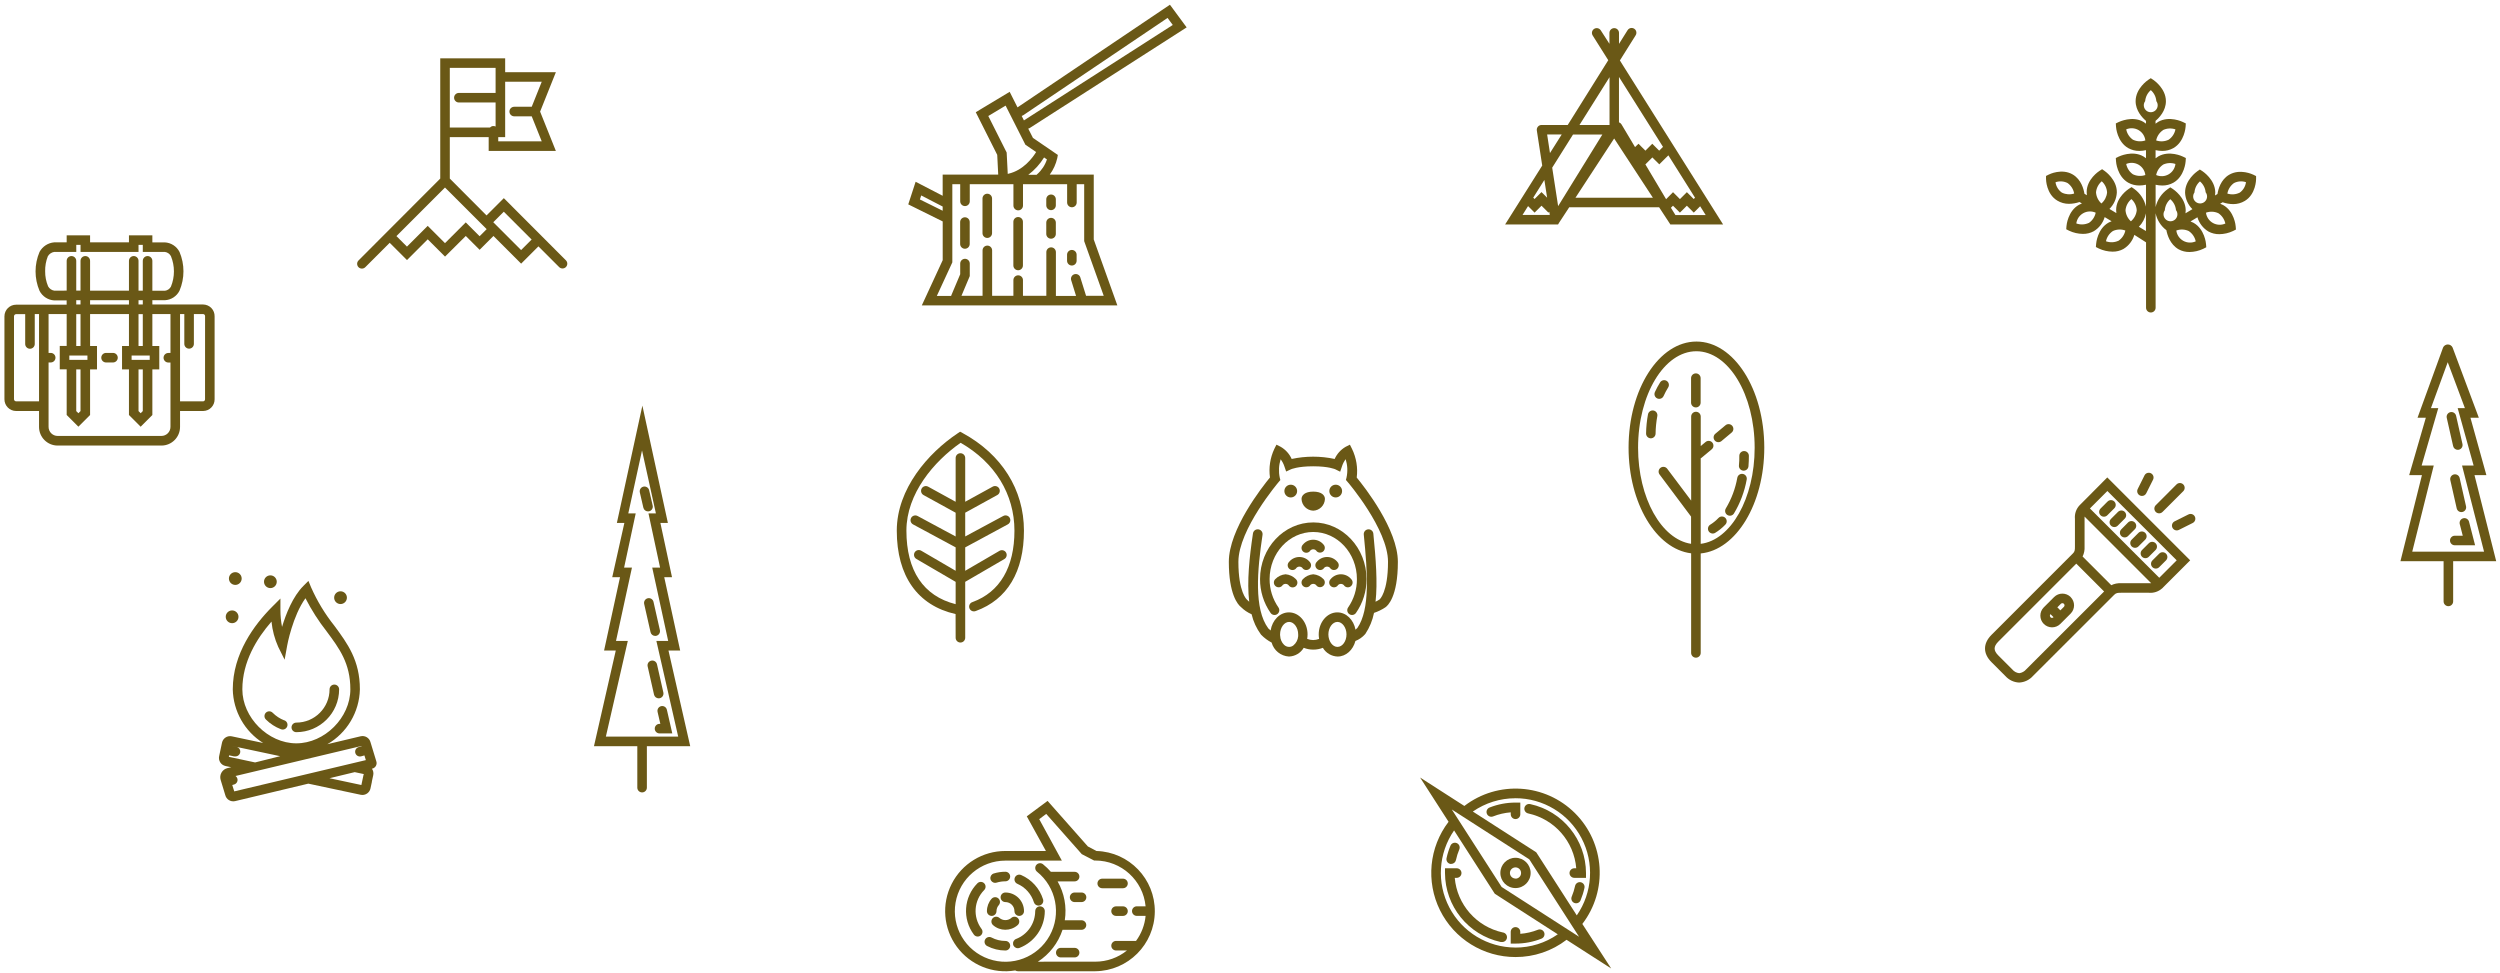
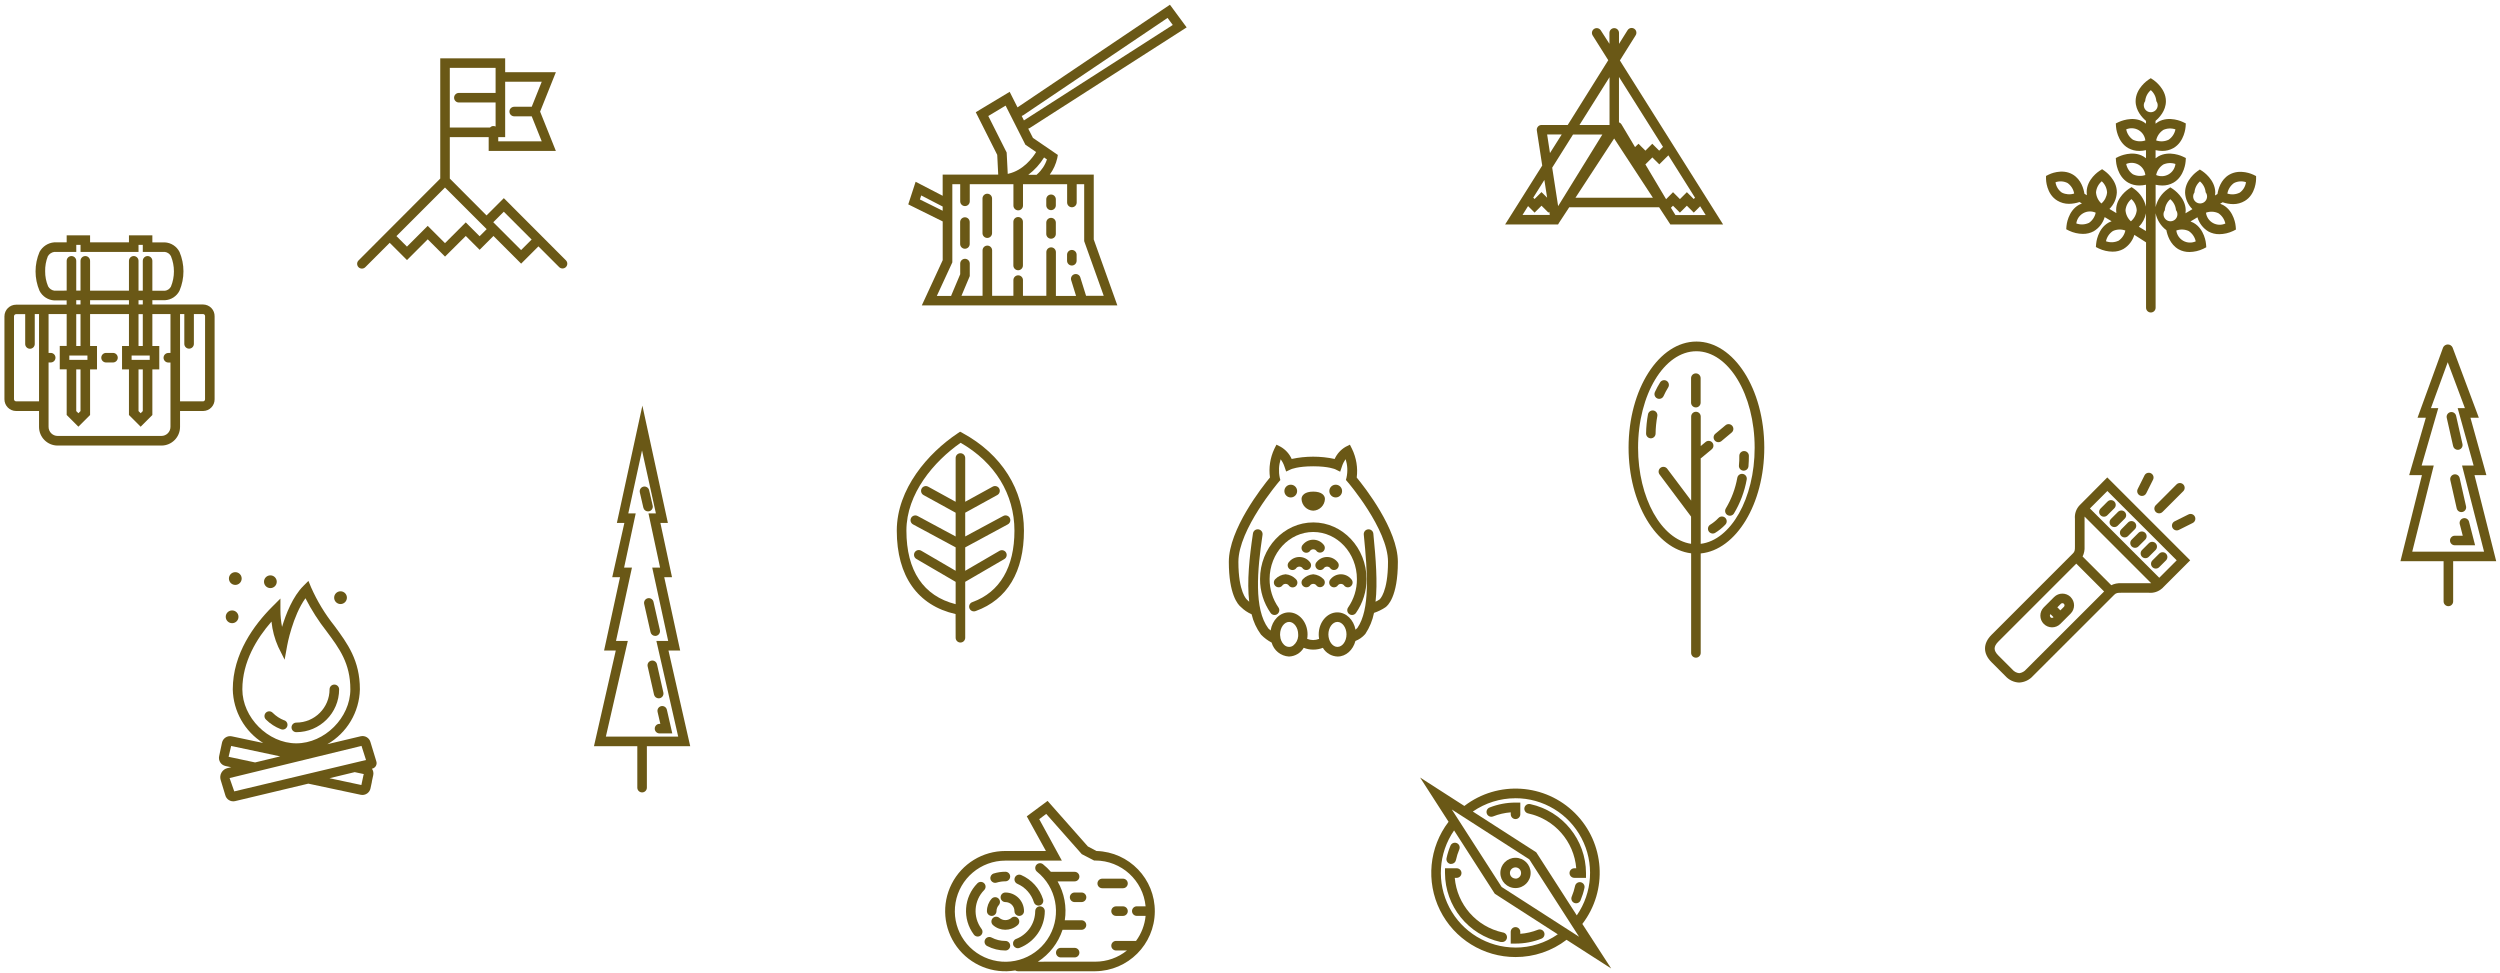
<svg xmlns="http://www.w3.org/2000/svg" id="Layer_1" data-name="Layer 1" viewBox="0 0 784 305">
  <defs>
    <style>.cls-1{fill:#6a5816;}</style>
  </defs>
  <path class="cls-1" d="M699,54.84c-2.59,1.56-3.37,4.51-3.6,6l-.76.46a6.35,6.35,0,0,0,.07-1c-.07-4-3.87-6.5-4-6.6l-.84-.54-.82.57c-.16.11-3.87,2.73-3.81,6.74a7.76,7.76,0,0,0,2.3,5.12l-2.17,1.3a6.35,6.35,0,0,0,.07-1c-.07-4-3.87-6.5-4-6.6l-.84-.54-.82.57A9.47,9.47,0,0,0,676,64.94v-7a9.64,9.64,0,0,0,2.07.24,7,7,0,0,0,3.52-.89c3.49-2,3.82-6.54,3.83-6.73l.06-1-.9-.44c-.17-.09-4.28-2.06-7.76-.06a6.37,6.37,0,0,0-.83.58V47.09a9.64,9.64,0,0,0,2.07.24,7,7,0,0,0,3.52-.89c3.49-2,3.82-6.54,3.83-6.73l.06-1-.9-.44c-.17-.09-4.28-2.06-7.76-.06a6.37,6.37,0,0,0-.83.58v-.89c1.12-.95,3.25-3.14,3.25-6.16,0-4-3.76-6.56-3.92-6.67l-.83-.55-.83.55c-.16.11-3.92,2.66-3.92,6.67,0,3,2.13,5.21,3.25,6.16v.88a6.35,6.35,0,0,0-.82-.57c-3.47-2-7.57,0-7.74.06l-.9.44.06,1c0,.19.34,4.73,3.82,6.73a7,7,0,0,0,3.52.89,9.57,9.57,0,0,0,2.06-.24v2.53a6.35,6.35,0,0,0-.82-.57h0c-3.47-2-7.57,0-7.74.06l-.9.44.06,1c0,.19.34,4.73,3.82,6.73a7,7,0,0,0,3.52.89,9.57,9.57,0,0,0,2.06-.24v6.88a9.51,9.51,0,0,0-3.7-5.57l-.82-.57-.84.54c-.16.1-4,2.6-4,6.62a6.37,6.37,0,0,0,.07,1l-2.17-1.31a7.82,7.82,0,0,0,2.32-5.14c.08-4-3.64-6.64-3.8-6.75l-.82-.57-.84.54c-.16.1-4,2.6-4,6.62h0a6.38,6.38,0,0,0,.07,1l-.77-.46c-.23-1.45-1-4.41-3.6-6-3.46-2.08-7.45-.09-7.62,0l-.83.42v.93c0,.19.07,4.73,3.55,6.81a7,7,0,0,0,3.65,1,10.44,10.44,0,0,0,3.3-.57l.76.46a6.35,6.35,0,0,0-.91.41c-3.51,1.94-3.92,6.47-3.93,6.67l-.08,1,.89.46a10.43,10.43,0,0,0,4.35,1,6.9,6.9,0,0,0,3.38-.83,7.76,7.76,0,0,0,3.44-4.44l2.16,1.3a6.35,6.35,0,0,0-.91.41h0c-3.51,1.94-3.92,6.47-3.93,6.67l-.08,1,.89.46a10.43,10.43,0,0,0,4.35,1,6.91,6.91,0,0,0,3.38-.83,7.77,7.77,0,0,0,3.44-4.44L673,76V96.5a1.5,1.5,0,0,0,3,0V66.88a8.93,8.93,0,0,0,3.38,5.31c.26,1.39,1.12,4.45,3.84,6a6.92,6.92,0,0,0,3.4.84A10.4,10.4,0,0,0,691,78l.89-.46-.08-1c0-.19-.43-4.73-3.94-6.68a6.38,6.38,0,0,0-.93-.41l2.17-1.31a7.81,7.81,0,0,0,3.45,4.46,6.92,6.92,0,0,0,3.4.84,10.4,10.4,0,0,0,4.34-1l.89-.46-.08-1c0-.19-.43-4.73-3.94-6.68a6.38,6.38,0,0,0-.93-.41l.77-.46a10.45,10.45,0,0,0,3.31.58,7,7,0,0,0,3.65-1c3.47-2.08,3.54-6.65,3.54-6.85v-.94l-.84-.42C706.47,54.71,702.48,52.76,699,54.84Zm-20.69-3.2a5.18,5.18,0,0,1,3.91-.22,4.34,4.34,0,0,1-6.05,3.47A5.13,5.13,0,0,1,678.34,51.64Zm0-10.85a5.18,5.18,0,0,1,3.91-.22,5.13,5.13,0,0,1-2.14,3.25,5.18,5.18,0,0,1-3.91.22A5.13,5.13,0,0,1,678.34,40.8Zm-3.83-12.54a5.13,5.13,0,0,1,1.75,3.47,2.18,2.18,0,1,1-3.51,0A5.14,5.14,0,0,1,674.51,28.25Zm-5.57,15.58a5.13,5.13,0,0,1-2.13-3.26,4.32,4.32,0,0,1,6,3.47A5.14,5.14,0,0,1,668.93,43.83Zm0,10.85a5.14,5.14,0,0,1-2.13-3.26,4.32,4.32,0,0,1,6,3.47A5.14,5.14,0,0,1,668.93,54.68Zm-.52,7.74a5.14,5.14,0,0,1,1.69,3.51,5.19,5.19,0,0,1-1.83,3.47,5.13,5.13,0,0,1-1.69-3.51A5.18,5.18,0,0,1,668.42,62.42Zm-9.3-5.59a5.13,5.13,0,0,1,1.69,3.51A5.18,5.18,0,0,1,659,63.81a5.14,5.14,0,0,1-1.69-3.51A5.19,5.19,0,0,1,659.12,56.84Zm-12.48,3.58a4.79,4.79,0,0,1-2-3.26,4.82,4.82,0,0,1,3.78.25,5.13,5.13,0,0,1,2.07,3.29A5.13,5.13,0,0,1,646.64,60.42Zm8.41,9.51a5.13,5.13,0,0,1-3.89.15,4.32,4.32,0,0,1,6.08-3.37A5.14,5.14,0,0,1,655.05,69.93Zm9.3,5.59a5.14,5.14,0,0,1-3.89.15,5.14,5.14,0,0,1,2.19-3.22h0a5.13,5.13,0,0,1,3.89-.15A5.13,5.13,0,0,1,664.35,75.51Zm6.43-4.39a8.22,8.22,0,0,0,2.22-4.2v5.53Zm19.13-14.26a5.13,5.13,0,0,1,1.81,3.44h0a2.18,2.18,0,1,1-3.51.06A5.13,5.13,0,0,1,689.92,56.87Zm-9.3,5.59a5.13,5.13,0,0,1,1.81,3.44,2.18,2.18,0,1,1-3.51.06A5.13,5.13,0,0,1,680.62,62.45Zm8,13.24a4.34,4.34,0,0,1-6.09-3.4,5.13,5.13,0,0,1,3.89.16A5.19,5.19,0,0,1,688.58,75.69Zm9.3-5.59a4.34,4.34,0,0,1-6.09-3.4,5.13,5.13,0,0,1,3.89.16A5.19,5.19,0,0,1,697.87,70.11Zm4.5-9.69a5.14,5.14,0,0,1-3.88.29,5.14,5.14,0,0,1,2.07-3.29,4.88,4.88,0,0,1,3.77-.28A4.81,4.81,0,0,1,702.38,60.42Z" />
  <path class="cls-1" d="M63.72,95.49H47.78V94.15H51.7a5.43,5.43,0,0,0,4.6-3,15.58,15.58,0,0,0,0-12.14,5.5,5.5,0,0,0-4.62-3H47.78V73.79H40.44V76H28.25V73.79H20.91V76H17a5.78,5.78,0,0,0-4.6,3,15.55,15.55,0,0,0,0,12.21,5.56,5.56,0,0,0,4.58,3h3.92v1.34H5.06a3.67,3.67,0,0,0-3.67,3.67v26a3.67,3.67,0,0,0,3.67,3.67h7.18v5a5.85,5.85,0,0,0,5.84,5.84H50.62a5.85,5.85,0,0,0,5.84-5.84v-5h7.26a3.63,3.63,0,0,0,3.58-3.67v-26A3.63,3.63,0,0,0,63.72,95.49Zm-18.94,0H43.44V94.15h1.34Zm-1.34,20.36h1.34v13.07l-.67.67-.67-.67Zm3.51-3H41.27V111.5h5.68Zm-3.51-4.34v-10h1.34v10Zm-3-13H28.25V94.14H40.44ZM18.07,91.15H17a2.68,2.68,0,0,1-1.91-1.34,11.88,11.88,0,0,1-.93-4.75A12.11,12.11,0,0,1,15,80.37h0A2.82,2.82,0,0,1,17,79h6.92V76.79h1.34V79H43.44V76.79h1.34V79H51.7a2.52,2.52,0,0,1,1.91,1.34,12.64,12.64,0,0,1,0,9.54,2.49,2.49,0,0,1-1.89,1.3H47.78V81.8a1.5,1.5,0,0,0-3,0v9.35H43.44V81.8a1.5,1.5,0,0,0-3,0v9.35H28.25V81.8a1.5,1.5,0,0,0-3,0v9.34H23.91V81.8a1.5,1.5,0,0,0-3,0v9.34Zm5.84,3h1.34v1.34H23.91Zm0,21.7h1.34v13.07l-.67.67-.67-.67Zm3.51-3H21.74V111.5h5.68Zm-3.51-4.34v-10h1.34v10ZM5.06,125.86a.67.67,0,0,1-.67-.67v-26a.67.67,0,0,1,.67-.67H7.9v9.35a1.5,1.5,0,0,0,3,0V98.49h1.34v27.37Zm45.56,10.85H18.07a2.84,2.84,0,0,1-2.84-2.84V113.67h.67a1.5,1.5,0,0,0,0-3h-.67V98.49h5.68v10H18.74v7.34h2.17v14.31l3.67,3.67,3.67-3.67V115.84h2.17V108.5H28.25v-10H40.44v10H38.27v7.34h2.17v14.31l3.67,3.67,3.67-3.67V115.84h2.17V108.5H47.78v-10h5.68v12.19h-.67a1.5,1.5,0,0,0,0,3h.67v20.19A2.84,2.84,0,0,1,50.62,136.71ZM64.3,125.19a.63.63,0,0,1-.58.67H56.46V98.49h1.34v9.35a1.5,1.5,0,0,0,3,0V98.49h2.93a.63.63,0,0,1,.58.67Z" />
  <path class="cls-1" d="M35.43,110.67H33.26a1.5,1.5,0,0,0,0,3h2.17a1.5,1.5,0,1,0,0-3Z" />
  <path class="cls-1" d="M209.63,204h3.67l-5-23h2.44l-3.64-17h2.35l-8-36.8-8,36.8h2.35L192,181h2.44l-5,23h3.67l-6.84,30h13.59v13a1.5,1.5,0,0,0,3,0V234h13.59Zm-12.75-3h-3.7l5-23h-2.46l3.64-17h-2.33l4.31-19.74L205.69,161h-2.33L207,178h-2.46l5,23h-3.7l6.84,30H190Z" />
  <path class="cls-1" d="M206.56,219a1.5,1.5,0,0,0,1.47-1.83l-2-8.85a1.5,1.5,0,0,0-2.93.65l2,8.85A1.5,1.5,0,0,0,206.56,219Z" />
  <path class="cls-1" d="M205.47,199.43a1.5,1.5,0,0,0,1.47-1.83l-2-8.85a1.5,1.5,0,0,0-2.93.65l2,8.85A1.5,1.5,0,0,0,205.47,199.43Z" />
  <path class="cls-1" d="M203.22,160.38a1.5,1.5,0,0,0,1.46-1.84l-1.1-4.76a1.5,1.5,0,1,0-2.92.68l1.1,4.76A1.5,1.5,0,0,0,203.22,160.38Z" />
  <path class="cls-1" d="M209.15,222.65a1.5,1.5,0,1,0-2.92.67l.85,3.68h-.25a1.5,1.5,0,0,0,0,3h4Z" />
  <path class="cls-1" d="M343,54.76h-13.8a13.87,13.87,0,0,0,2.36-5.17l.18-1-7.81-5.34-1.48-2.92a1.48,1.48,0,0,0,.48-.19l49.2-31.55-5.24-7.11-47.8,32.19-2.46-4.88L306,35.19l6.73,13.37.31,6.2H295.62V61.4L287.14,57l-2.31,7.09,10.8,5.35V81.59l-6.55,14.18h61.32L343,75.1ZM328.32,50a10.57,10.57,0,0,1-3.1,4.67l-.13.14h-2.61a19.78,19.78,0,0,0,4.94-5.43Zm-7.6-13.75L366.15,5.62l1.63,2.21L321.27,37.65l-.16.13-.71-1.42A1.48,1.48,0,0,0,320.72,36.21Zm-10.79.13,5.43-3.26,6.2,12.26,3.37,2.3c-1.07,1.75-4,5.74-8.7,6.8l-.2.07-.34-6.72ZM288.48,62.55l.41-1.26,6.73,3.48v1.32Zm57.65,30.22h-5.56s0,0,0-.07l-1.81-5.79a1.5,1.5,0,0,0-2.86.89l1.55,5h-6.32V79.07a1.5,1.5,0,0,0-3,0v13.7h-7.33V87.84a1.5,1.5,0,0,0-3,0v4.93h-6.67V78.52a1.5,1.5,0,0,0-3,0V92.77h-6.62l2.61-6.19V82.66a1.5,1.5,0,0,0-3,0V86l-2.78,6.59a1.49,1.49,0,0,0-.06.21h-4.49l4.86-10.52V57.76h2.47v5.37a1.5,1.5,0,1,0,3,0V57.76h13.69v6.71a1.5,1.5,0,0,0,3,0V57.76h13.84v5.74a1.5,1.5,0,1,0,3,0V57.76H340V75.62Z" />
  <path class="cls-1" d="M319.29,68.06a1.5,1.5,0,0,0-1.5,1.5V83.25a1.5,1.5,0,0,0,3,0V69.56A1.5,1.5,0,0,0,319.29,68.06Z" />
  <path class="cls-1" d="M309.61,60.75a1.5,1.5,0,0,0-1.5,1.5V73.12a1.5,1.5,0,1,0,3,0V62.25A1.5,1.5,0,0,0,309.61,60.75Z" />
  <path class="cls-1" d="M329.61,68.32a1.5,1.5,0,0,0-1.5,1.5v3.54a1.5,1.5,0,0,0,3,0V69.82A1.5,1.5,0,0,0,329.61,68.32Z" />
  <path class="cls-1" d="M329.61,61a1.5,1.5,0,0,0-1.5,1.5V64.4a1.5,1.5,0,1,0,3,0V62.51A1.5,1.5,0,0,0,329.61,61Z" />
  <path class="cls-1" d="M336.13,78.38a1.5,1.5,0,0,0-1.5,1.5v1.89a1.5,1.5,0,1,0,3,0V79.88A1.5,1.5,0,0,0,336.13,78.38Z" />
  <path class="cls-1" d="M302.6,68.14a1.5,1.5,0,0,0-1.5,1.5v6.87a1.5,1.5,0,1,0,3,0V69.64A1.5,1.5,0,0,0,302.6,68.14Z" />
  <path class="cls-1" d="M395.15,181.59a18.38,18.38,0,0,0,3.31,10.63,1.5,1.5,0,1,0,2.46-1.72,15.41,15.41,0,0,1-2.77-8.9c0-8.15,6.14-14.77,13.69-14.77s13.69,6.63,13.69,14.77a15.41,15.41,0,0,1-2.76,8.9,1.5,1.5,0,1,0,2.46,1.72,18.39,18.39,0,0,0,3.31-10.62c0-9.8-7.49-17.77-16.69-17.77S395.15,171.8,395.15,181.59Z" />
  <path class="cls-1" d="M418.88,156a2,2,0,1,0-2-2A2,2,0,0,0,418.88,156Z" />
  <path class="cls-1" d="M404.78,156a2,2,0,1,0-2-2A2,2,0,0,0,404.78,156Z" />
  <path class="cls-1" d="M410.72,172.9a1.28,1.28,0,0,1,2.22,0,1.5,1.5,0,0,0,2.12-2.12,4.18,4.18,0,0,0-6.46,0,1.5,1.5,0,0,0,2.12,2.13Z" />
  <path class="cls-1" d="M418.34,178.76a1.5,1.5,0,0,0,1.06-2.56,4.18,4.18,0,0,0-6.46,0,1.5,1.5,0,0,0,2.12,2.13,1.28,1.28,0,0,1,2.22,0A1.5,1.5,0,0,0,418.34,178.76Z" />
  <path class="cls-1" d="M409.66,178.76a1.5,1.5,0,0,0,1.06-2.56,4.18,4.18,0,0,0-6.46,0,1.5,1.5,0,0,0,2.12,2.13,1.28,1.28,0,0,1,2.22,0A1.5,1.5,0,0,0,409.66,178.76Z" />
  <path class="cls-1" d="M411.83,180.09a5.1,5.1,0,0,0-3.23,1.52,1.5,1.5,0,0,0,2.12,2.13,1.28,1.28,0,0,1,2.22,0,1.5,1.5,0,0,0,2.12-2.12A5.1,5.1,0,0,0,411.83,180.09Z" />
  <path class="cls-1" d="M423.74,183.74a1.5,1.5,0,0,0,0-2.12,4.18,4.18,0,0,0-6.46,0,1.5,1.5,0,0,0,2.12,2.13,1.28,1.28,0,0,1,2.22,0,1.5,1.5,0,0,0,2.12,0Z" />
  <path class="cls-1" d="M403.16,180.09a5.1,5.1,0,0,0-3.23,1.52,1.5,1.5,0,0,0,2.12,2.13,1.28,1.28,0,0,1,2.22,0,1.5,1.5,0,1,0,2.12-2.12A5.1,5.1,0,0,0,403.16,180.09Z" />
  <path class="cls-1" d="M532,107.11c-11.73,0-21.28,14.92-21.28,33.26,0,17.47,8.66,31.82,19.62,33.15v31.23a1.5,1.5,0,0,0,3,0V173.56c11.11-1.08,19.94-15.55,19.94-33.19C553.26,122,543.72,107.11,532,107.11Zm1.34,63.43V143.72a1.43,1.43,0,0,0,.2-.11l3.2-2.66a1.5,1.5,0,1,0-1.92-2.3l-1.47,1.23v-9.25a1.5,1.5,0,0,0-3,0V157l-7.51-10a1.5,1.5,0,1,0-2.4,1.8L530.32,162v8.54c-9.3-1.4-16.62-14.37-16.62-30.13,0-16.69,8.2-30.26,18.28-30.26s18.28,13.58,18.28,30.26C550.26,156.32,542.78,169.41,533.32,170.55Z" />
  <path class="cls-1" d="M531.82,117.09a1.5,1.5,0,0,0-1.5,1.5v7.68a1.5,1.5,0,0,0,3,0v-7.68A1.5,1.5,0,0,0,531.82,117.09Z" />
  <path class="cls-1" d="M537.87,136.07a1.5,1.5,0,0,0,1.92,2.3l3.2-2.67a1.5,1.5,0,1,0-1.92-2.3Z" />
  <path class="cls-1" d="M538.89,162.46a12.77,12.77,0,0,1-2.61,2.11,1.5,1.5,0,0,0,1.54,2.57,15.79,15.79,0,0,0,3.23-2.6,1.5,1.5,0,1,0-2.16-2.08Z" />
  <path class="cls-1" d="M541.7,161.5a1.5,1.5,0,0,0,2.07-.48,31.41,31.41,0,0,0,4-10.64,1.5,1.5,0,0,0-2.95-.56,28.39,28.39,0,0,1-3.6,9.62A1.5,1.5,0,0,0,541.7,161.5Z" />
  <path class="cls-1" d="M546.71,147.6h.12a1.5,1.5,0,0,0,1.49-1.38c.09-1.08.13-2.18.13-3.27a1.5,1.5,0,0,0-3,0c0,1,0,2-.12,3A1.5,1.5,0,0,0,546.71,147.6Z" />
  <path class="cls-1" d="M522.68,119.45a1.5,1.5,0,0,0-2.07.47,25.18,25.18,0,0,0-1.62,3,1.5,1.5,0,1,0,2.73,1.24,22.15,22.15,0,0,1,1.42-2.66A1.5,1.5,0,0,0,522.68,119.45Z" />
  <path class="cls-1" d="M518.56,128.74a1.5,1.5,0,0,0-1.75,1.2,35.66,35.66,0,0,0-.6,6,1.5,1.5,0,0,0,1.48,1.52h0a1.5,1.5,0,0,0,1.5-1.48,32.58,32.58,0,0,1,.55-5.52A1.5,1.5,0,0,0,518.56,128.74Z" />
  <path class="cls-1" d="M488.6,70.4l.42-.69L492.11,65H520.3l3.53,5.4h16.54l-1.45-2.3h0L521.12,39.82,508.88,20.37h0L508,18.95l4.91-7.83a1.5,1.5,0,1,0-2.54-1.59l-2.65,4.23V10.32a1.5,1.5,0,0,0-3,0v3.42L502,9.52a1.5,1.5,0,0,0-2.54,1.6l4.89,7.76L491.64,39.19h-8.21a1.5,1.5,0,0,0-1.48,1.73l1.69,11L472,70.4Zm-9.4-5.77,2.05,2.05,2.17-2.17,2.17,2.17.27-.27.15,1h-8.55Zm33.55-18.5L508.5,39a1.48,1.48,0,0,0-.79-.64V24.13l13.81,21.93-1.2,1.19-2.17-2.17L516,47.25l-2.17-2.17Zm-8-6.93h-9.43l9.43-15Zm17.74,23.27-6.55-11,.07.07,2.17-2.17,2.17,2.17,2.85-2.83L531.56,62l-.41.41L529,60.27l-2.17,2.17-2.17-2.17Zm-20-20.27L488.63,64.64l-1.86-12.06,6.52-10.38ZM494.07,62,506.2,43.43,518.34,62ZM524,65.16l.65-.65,2.17,2.17L529,64.51l2.17,2.17,2-2,1.74,2.77h-9.49Zm-38.82-23h4.58L486.07,48Zm0,19.84-1.77-1.76-2.17,2.17-.42-.42,3.49-5.56Z" />
  <path class="cls-1" d="M653.28,157.33h0l-1.06,1.06a5.44,5.44,0,0,0-1.52,4.31v8.68c0,1,0,1.58-.65,2.19l-25.49,25.49c-2.74,2.74-2.75,5.88,0,8.62l4.37,4.37a6.09,6.09,0,0,0,4.28,2,6.2,6.2,0,0,0,4.34-2.08L663,186.54c.62-.62,1.12-.65,2.19-.65h8.68a5.49,5.49,0,0,0,4.14-1.35l.19-.16.14-.16,8.5-8.5-26-26Zm-17.86,52.57a3.4,3.4,0,0,1-2.2,1.21h0a3.26,3.26,0,0,1-2.16-1.17l-4.37-4.37c-1.57-1.57-1.57-2.8,0-4.38l24.43-24.43,8.73,8.73Zm38.47-27h-8.68a6.15,6.15,0,0,0-3.11.62l-9-9a6.15,6.15,0,0,0,.62-3.11V162.7c0-.27,0-.5,0-.7l20.88,20.88Zm3.25-1.71L655.4,159.45l5.47-5.47,21.74,21.74Z" />
  <path class="cls-1" d="M782.81,176,776,149h3.73l-5-18h2.63l-8.22-22a1.64,1.64,0,0,0-3,0l-8,22h2.6l-5.22,18h4l-6.74,27h13.53v12.6a1.5,1.5,0,0,0,3,0V176Zm-19.59-30h-3.8l5.22-18h-2.3l5.27-14.41L773,128h-2.27l5,18h-3.63L779,173H756.48Z" />
  <path class="cls-1" d="M769.56,148.78a1.5,1.5,0,0,0-1.14,1.79l2,8.85a1.5,1.5,0,0,0,2.93-.65l-2-8.85A1.5,1.5,0,0,0,769.56,148.78Z" />
  <path class="cls-1" d="M770.77,141.07a1.5,1.5,0,0,0,1.46-1.83l-2-8.85a1.5,1.5,0,1,0-2.93.65l2,8.85A1.5,1.5,0,0,0,770.77,141.07Z" />
  <path class="cls-1" d="M774.29,163.61a1.5,1.5,0,1,0-2.91.75l.94,3.64h-2.5a1.5,1.5,0,0,0,0,3h6.37Z" />
  <path class="cls-1" d="M658.73,161.6a1.5,1.5,0,0,0,2.12,0l2.17-2.17a1.5,1.5,0,1,0-2.12-2.12l-2.17,2.17A1.5,1.5,0,0,0,658.73,161.6Z" />
  <path class="cls-1" d="M662,164.85a1.5,1.5,0,0,0,2.12,0l2.17-2.17a1.5,1.5,0,1,0-2.12-2.12L662,162.73A1.5,1.5,0,0,0,662,164.85Z" />
  <path class="cls-1" d="M665.23,168.1a1.5,1.5,0,0,0,2.12,0l2.17-2.17a1.5,1.5,0,0,0-2.12-2.12L665.23,166A1.5,1.5,0,0,0,665.23,168.1Z" />
  <path class="cls-1" d="M668.49,171.36a1.5,1.5,0,0,0,2.12,0l2.17-2.17a1.5,1.5,0,0,0-2.12-2.12l-2.17,2.17A1.5,1.5,0,0,0,668.49,171.36Z" />
  <path class="cls-1" d="M671.74,174.61a1.5,1.5,0,0,0,2.12,0l2.17-2.17a1.5,1.5,0,0,0-2.12-2.12l-2.17,2.17A1.5,1.5,0,0,0,671.74,174.61Z" />
  <path class="cls-1" d="M675,177.87a1.5,1.5,0,0,0,2.12,0l2.17-2.17a1.5,1.5,0,0,0-2.12-2.12L675,175.75A1.5,1.5,0,0,0,675,177.87Z" />
  <path class="cls-1" d="M649.36,187.23a3.68,3.68,0,0,0-5.19,0l-3.26,3.26a3.67,3.67,0,0,0,5.19,5.19l3.25-3.25a3.67,3.67,0,0,0,0-5.19Zm-2.12,2.12a.67.67,0,0,1,0,.95l-1.11,1.11-.95-.95,1.11-1.11A.67.67,0,0,1,647.24,189.35Zm-4.2,4.2a.67.67,0,0,1,0-.95l0,0,.95.95,0,0A.67.67,0,0,1,643,193.55Z" />
  <path class="cls-1" d="M678.2,160.51l6.51-6.51a1.5,1.5,0,0,0-2.12-2.12l-6.51,6.51a1.5,1.5,0,1,0,2.12,2.12Z" />
  <path class="cls-1" d="M686.23,161.36l-4.34,2.17a1.5,1.5,0,0,0,1.34,2.68l4.34-2.17a1.5,1.5,0,1,0-1.34-2.68Z" />
  <path class="cls-1" d="M671.72,155.53a1.5,1.5,0,0,0,1.34-.83l2.17-4.34a1.5,1.5,0,0,0-2.68-1.34l-2.17,4.34a1.5,1.5,0,0,0,1.34,2.17Z" />
  <path class="cls-1" d="M343.87,266.88l-2.72-1.44-12.63-14.28L322,256,328,266.87H315.29a18.86,18.86,0,1,0,3.09,37.46,1.5,1.5,0,0,0,.83.25h24.28a18.86,18.86,0,0,0,.38-37.71Zm-18.39,34.71a18.94,18.94,0,0,0,7.73-10h5.94a1.5,1.5,0,0,0,0-3h-5.23a18.74,18.74,0,0,0-2.26-12.19H337a1.5,1.5,0,0,0,0-3h-7.45a19.07,19.07,0,0,0-2.46-2.37,1.5,1.5,0,0,0-1.88,2.34,15.86,15.86,0,1,1-9.91-3.48H333l-7.1-13,2.19-1.65,11.16,12.62,3.86,2h.37a15.87,15.87,0,0,1,15.78,14.36h-2.76a1.5,1.5,0,0,0,0,3h2.76a15.75,15.75,0,0,1-3,7.85H350a1.5,1.5,0,0,0,0,3h3.42a15.77,15.77,0,0,1-9.92,3.51Z" />
  <path class="cls-1" d="M320.24,274.41a1.5,1.5,0,1,0-1.2,2.75,9.36,9.36,0,0,1,5.19,5.79,1.5,1.5,0,0,0,1.43,1.05,1.48,1.48,0,0,0,.45-.07,1.5,1.5,0,0,0,1-1.88A12.35,12.35,0,0,0,320.24,274.41Z" />
  <path class="cls-1" d="M324.64,285.73a9.41,9.41,0,0,1-6,8.73,1.5,1.5,0,0,0,.54,2.9,1.48,1.48,0,0,0,.54-.1,12.42,12.42,0,0,0,7.93-11.53,1.5,1.5,0,0,0-3,0Z" />
  <path class="cls-1" d="M315.29,295.08a9.25,9.25,0,0,1-4.34-1.07,1.5,1.5,0,1,0-1.39,2.66,12.39,12.39,0,0,0,5.74,1.41,1.5,1.5,0,0,0,0-3Z" />
  <path class="cls-1" d="M308.64,277a1.5,1.5,0,0,0-2.12,0,12.35,12.35,0,0,0-1.11,16.1,1.5,1.5,0,1,0,2.4-1.8,9.35,9.35,0,0,1,.84-12.19A1.5,1.5,0,0,0,308.64,277Z" />
  <path class="cls-1" d="M312.06,276.87a1.51,1.51,0,0,0,.45-.07,9.34,9.34,0,0,1,2.78-.42,1.5,1.5,0,0,0,0-3,12.34,12.34,0,0,0-3.67.55,1.5,1.5,0,0,0,.45,2.93Z" />
  <path class="cls-1" d="M317.17,287.86a2.91,2.91,0,0,1-3.76,0,1.5,1.5,0,0,0-2,2.25,5.84,5.84,0,0,0,7.73,0,1.5,1.5,0,1,0-2-2.25Z" />
  <path class="cls-1" d="M311,287.23a1.5,1.5,0,0,0,1.5-1.5,2.83,2.83,0,0,1,.71-1.87,1.5,1.5,0,0,0-2.25-2,5.83,5.83,0,0,0-1.46,3.86A1.5,1.5,0,0,0,311,287.23Z" />
  <path class="cls-1" d="M321.13,285.73a5.85,5.85,0,0,0-5.84-5.84,1.5,1.5,0,0,0,0,3,2.84,2.84,0,0,1,2.84,2.84,1.5,1.5,0,1,0,3,0Z" />
  <path class="cls-1" d="M352.17,284.23H350a1.5,1.5,0,0,0,0,3h2.17a1.5,1.5,0,0,0,0-3Z" />
  <path class="cls-1" d="M339.15,279.89H337a1.5,1.5,0,0,0,0,3h2.17a1.5,1.5,0,0,0,0-3Z" />
  <path class="cls-1" d="M353.67,277.05a1.5,1.5,0,0,0-1.5-1.5h-6.51a1.5,1.5,0,0,0,0,3h6.51A1.5,1.5,0,0,0,353.67,277.05Z" />
  <path class="cls-1" d="M337,297.25h-4.34a1.5,1.5,0,0,0,0,3H337a1.5,1.5,0,0,0,0-3Z" />
  <path class="cls-1" d="M299.69,200a1.5,1.5,0,1,0,3,0V182.46L315,175.3a1.5,1.5,0,0,0-1.51-2.59L302.69,179v-7.34L316,164.47a1.5,1.5,0,1,0-1.42-2.64l-11.89,6.4v-7.45l10.07-5.54a1.5,1.5,0,0,0-1.45-2.63l-8.62,4.74V143.63a1.5,1.5,0,0,0-3,0v13.73l-8.62-4.74a1.5,1.5,0,0,0-1.45,2.63l10.07,5.54v7.45l-11.89-6.4a1.5,1.5,0,1,0-1.42,2.64l13.31,7.17V179l-10.76-6.28a1.5,1.5,0,1,0-1.51,2.59l12.27,7.16v7c-10.11-2.55-15.44-10.49-15.44-23.08,0-11.59,8.65-21.7,17-27.53C312,145,318.13,155,318.13,166.41s-4.53,19.26-13.11,22.38a1.5,1.5,0,1,0,1,2.82c9.87-3.59,15.09-12.31,15.09-25.2s-7-23.94-19.22-30.6l-.8-.43-.75.5c-9.24,6.16-19.11,17.41-19.11,30.54,0,14.24,6.55,23.47,18.44,26.15Z" />
  <path class="cls-1" d="M158,62.14l-5.42,5.42,0,0L141.06,56V43h12.19v4.34h21.07L169.38,35l4.94-12.35h-15.9V18.29H138.06V56L112.47,81.64a1.5,1.5,0,1,0,2.12,2.12l7.62-7.62,5.42,5.42,6.51-6.51,5.42,5.42L146.07,74l4.34,4.34L154.75,74l8.68,8.68,5.42-5.42,6.53,6.53a1.5,1.5,0,0,0,2.12-2.12Zm11.89-36.51-3.14,7.85h-5.49a1.5,1.5,0,0,0,0,3h5.49l3.14,7.85H156.25V43h2.17V25.63Zm-28.83-4.34h14.36v7.85H143.9a1.5,1.5,0,0,0,0,3h11.52v7.54a1.47,1.47,0,0,0-1.76.31h-12.6Zm11.56,50.57-2.22,2.22-4.34-4.34-6.51,6.51-5.42-5.42-6.51,6.51-3.3-3.3,15.23-15.23Zm10.8,6.56-8.73-8.73,3.3-3.3,8.73,8.73Z" />
  <path class="cls-1" d="M496.22,289.75a26.39,26.39,0,0,0-37-37l-13.88-8.92,8.93,13.88a26.39,26.39,0,0,0,21,42.42,26.12,26.12,0,0,0,16-5.41l14,9Zm-21-39.43a23.41,23.41,0,0,1,19.26,36.74l-12.54-19.51-.18-.27-19.88-12.78A23.48,23.48,0,0,1,475.23,250.33Zm0,46.83A23.42,23.42,0,0,1,456,260.42l12.6,19.6.18.27L488.52,293A23.13,23.13,0,0,1,475.23,297.16Zm-4.31-19-15.62-24.29,24.29,15.62,15.62,24.29Z" />
  <path class="cls-1" d="M475.26,269a4.75,4.75,0,1,0,4.75,4.75A4.76,4.76,0,0,0,475.26,269Zm0,6.51a1.75,1.75,0,1,1,1.75-1.75A1.76,1.76,0,0,1,475.26,275.55Z" />
  <path class="cls-1" d="M454.8,270.92a1.52,1.52,0,0,0,.32,0,1.5,1.5,0,0,0,1.46-1.19,19.1,19.1,0,0,1,1.06-3.37,1.5,1.5,0,1,0-2.77-1.16,22.06,22.06,0,0,0-1.23,3.91A1.5,1.5,0,0,0,454.8,270.92Z" />
  <path class="cls-1" d="M467.12,253.24a1.5,1.5,0,1,0,1.11,2.79,19,19,0,0,1,5.54-1.28v.61a1.5,1.5,0,1,0,3,0v-3.67h-1.5A22,22,0,0,0,467.12,253.24Z" />
  <path class="cls-1" d="M495.73,276.67a1.51,1.51,0,0,0-1.78,1.15,19,19,0,0,1-1.06,3.37,1.5,1.5,0,0,0,2.77,1.16,22.07,22.07,0,0,0,1.23-3.91A1.5,1.5,0,0,0,495.73,276.67Z" />
  <path class="cls-1" d="M483.41,294.36a1.5,1.5,0,1,0-1.11-2.79,19,19,0,0,1-5.54,1.28v-.61a1.5,1.5,0,1,0-3,0v3.67h1.5A22,22,0,0,0,483.41,294.36Z" />
  <path class="cls-1" d="M456.21,275.29h.61a1.5,1.5,0,0,0,0-3h-3.67v1.5a22.22,22.22,0,0,0,17.46,21.62,1.53,1.53,0,0,0,.32,0,1.5,1.5,0,0,0,.31-3A19.21,19.21,0,0,1,456.21,275.29Z" />
  <path class="cls-1" d="M494.31,272.29h-.61a1.5,1.5,0,0,0,0,3h3.67v-1.5a22.22,22.22,0,0,0-17.46-21.62,1.5,1.5,0,1,0-.63,2.93A19.21,19.21,0,0,1,494.31,272.29Z" />
  <path class="cls-1" d="M106.35,216.18a1.5,1.5,0,0,0-3,0,10.44,10.44,0,0,1-10.43,10.43,1.5,1.5,0,0,0,0,3A13.45,13.45,0,0,0,106.35,216.18Z" />
  <path class="cls-1" d="M89.13,225.9a10.42,10.42,0,0,1-3.6-2.36,1.5,1.5,0,1,0-2.12,2.12,13.4,13.4,0,0,0,4.63,3,1.5,1.5,0,1,0,1.09-2.79Z" />
  <path class="cls-1" d="M424,140.79l-.67-1.34-1.34.67a8.38,8.38,0,0,0-3.44,3.81,32,32,0,0,0-13.48,0,8.38,8.38,0,0,0-3.44-3.81l-1.34-.67-.67,1.34a16,16,0,0,0-1.36,8.95c-2.43,2.95-12.9,16.25-12.9,26.44s2.83,13.41,3.75,14.14a10.91,10.91,0,0,0,3.39,2.31,17.61,17.61,0,0,0,2.92,6.34l.13.15a13.28,13.28,0,0,0,3.23,2.39,6,6,0,0,0,5.43,4.38,5.58,5.58,0,0,0,4.64-2.74,8,8,0,0,0,3,.57,8.19,8.19,0,0,0,3-.56,5.58,5.58,0,0,0,4.63,2.73c2.62,0,4.84-2.06,5.58-4.88a7.9,7.9,0,0,0,3-2.09l.14-.17a18.35,18.35,0,0,0,2.69-6.55,14.89,14.89,0,0,0,3.56-1.74c.66-.44,3.92-3.18,3.92-14.26,0-10.18-10.47-23.49-12.9-26.44A16,16,0,0,0,424,140.79ZM402.67,202.2h0a3.41,3.41,0,0,1-.47-.56l-.08-.13a4.19,4.19,0,0,1-.3-.57l-.06-.14a4.82,4.82,0,0,1-.22-.69l0-.1a5.2,5.2,0,0,1-.11-.87h0c0-.06,0-.12,0-.19,0-2.13,1.3-3.92,2.84-3.92s2.84,1.8,2.84,3.92a5.1,5.1,0,0,1,0,.56h0a4.15,4.15,0,0,1-1.5,2.89,2.19,2.19,0,0,1-1.3.47A2.3,2.3,0,0,1,402.67,202.2Zm16.75.67c-1.54,0-2.84-1.8-2.84-3.92s1.3-3.92,2.84-3.92,2.84,1.8,2.84,3.92S421,202.87,419.43,202.87Zm15.86-26.7c0,9.57-2.61,11.79-2.64,11.81a10,10,0,0,1-1.27.72c.67-6,.1-13.37-.69-21.35a1.5,1.5,0,0,0-3,.3c1.21,12.11,2,23.47-2,29.27-.19.19-.39.37-.59.55-.58-3.1-2.91-5.43-5.7-5.43-3.22,0-5.84,3.11-5.84,6.92a8.17,8.17,0,0,0,.12,1.4,5.21,5.21,0,0,1-1.87.36,5,5,0,0,1-1.87-.37,8.17,8.17,0,0,0,.12-1.39c0-3.82-2.62-6.92-5.84-6.92-2.86,0-5.24,2.45-5.74,5.68-.27-.22-.52-.44-.72-.64-4.56-6.1-3.48-18.25-1.82-29.35a1.5,1.5,0,0,0-3-.45c-1.13,7.55-1.93,15.1-1.18,21.43a6.87,6.87,0,0,1-.55-.51L391,188s-2.64-2.24-2.64-11.81c0-10.16,12.53-24.91,12.66-25.06l.5-.59-.19-.75a11.36,11.36,0,0,1,.28-5.76,7.49,7.49,0,0,1,1.18,2.25l.55,1.59,1.53-.71s2.05-.93,6.94-.93,6.92.93,6.92.93l1.55.77.55-1.64A7.48,7.48,0,0,1,422,144a11.3,11.3,0,0,1,.27,5.76l-.19.75.5.59C422.75,151.26,435.28,166,435.28,176.17Z" />
  <path class="cls-1" d="M411.83,160.15a3.81,3.81,0,0,0,3.67-3.67c0-1.12-1-2.31-3.67-2.31s-3.67,1.2-3.67,2.31A3.81,3.81,0,0,0,411.83,160.15Z" />
-   <path class="cls-1" d="M118,238.71l-1.8-5.91a2.58,2.58,0,0,0-3.08-1.91l-10.46,2.49a20.39,20.39,0,0,0,10.2-17.2c0-9.12-3.9-14.37-8-19.94a54.83,54.83,0,0,1-7.28-12l-.86-2.07-1.58,1.58c-3.32,3.32-5.47,8.78-6.69,12.85a27.56,27.56,0,0,1-.51-5.28v-3.62l-2.56,2.56C79.71,195.94,73,205,73,216.18A20.33,20.33,0,0,0,82.52,233l-9.84-2.09a2.59,2.59,0,0,0-3.06,2l-.9,4.24a2.58,2.58,0,0,0,2,3.07l1.79.38-1.18.28a2.93,2.93,0,0,0-2.13,3.71l1.44,4.74a2.58,2.58,0,0,0,3.05,1.91l23-5.49,16.42,3.49a2.57,2.57,0,0,0,.53.06,2.59,2.59,0,0,0,2.53-2l.45-2.1,0-.05s0-.05,0-.08l.43-2a2.57,2.57,0,0,0-.41-2A1.78,1.78,0,0,0,118,238.71ZM76,216.18c0-8.65,4.55-16,9.14-21.25a25.83,25.83,0,0,0,2.12,7.95l2,4,.8-4.43c0-.1,1.73-9.32,5.73-14.84a64.42,64.42,0,0,0,6.65,10.4c4,5.38,7.43,10,7.43,18.16,0,8.87-8.07,16.94-16.94,16.94S76,225,76,216.18Zm-4.24,21.16.1-.47,1.5.33a1.46,1.46,0,0,0,.32,0,1.5,1.5,0,0,0,.32-3l-1.52-.33v0l15.38,3.27L80,239.1Zm1.7,10.84-.62-2,.6-.17a1.5,1.5,0,0,0,1-1.85,1.48,1.48,0,0,0-.58-.81l39.53-9.42,0,.1-.92.26a1.5,1.5,0,0,0,.81,2.89l1-.28.45,1.47ZM114,243l-.62,2.93-.05.25-10-2.13,7.91-1.91,2.86.61Z" />
+   <path class="cls-1" d="M118,238.71l-1.8-5.91a2.58,2.58,0,0,0-3.08-1.91l-10.46,2.49a20.39,20.39,0,0,0,10.2-17.2c0-9.12-3.9-14.37-8-19.94a54.83,54.83,0,0,1-7.28-12l-.86-2.07-1.58,1.58c-3.32,3.32-5.47,8.78-6.69,12.85a27.56,27.56,0,0,1-.51-5.28v-3.62l-2.56,2.56C79.71,195.94,73,205,73,216.18A20.33,20.33,0,0,0,82.52,233l-9.84-2.09a2.59,2.59,0,0,0-3.06,2l-.9,4.24a2.58,2.58,0,0,0,2,3.07l1.79.38-1.18.28a2.93,2.93,0,0,0-2.13,3.71l1.44,4.74a2.58,2.58,0,0,0,3.05,1.91l23-5.49,16.42,3.49a2.57,2.57,0,0,0,.53.06,2.59,2.59,0,0,0,2.53-2l.45-2.1,0-.05s0-.05,0-.08l.43-2a2.57,2.57,0,0,0-.41-2A1.78,1.78,0,0,0,118,238.71ZM76,216.18c0-8.65,4.55-16,9.14-21.25a25.83,25.83,0,0,0,2.12,7.95l2,4,.8-4.43c0-.1,1.73-9.32,5.73-14.84a64.42,64.42,0,0,0,6.65,10.4c4,5.38,7.43,10,7.43,18.16,0,8.87-8.07,16.94-16.94,16.94S76,225,76,216.18Zm-3.51,17.75v0l15.38,3.27L80,239.1l-8.31-1.77Zm42.29,4.41-41.32,9.84L72,244l41.4-10.09,0,.1ZM114,243l-.62,2.93-.05.25-10-2.13,7.91-1.91,2.86.61Z" />
  <path class="cls-1" d="M84.79,184.43a2,2,0,1,1,2-2A2,2,0,0,1,84.79,184.43Z" />
  <path class="cls-1" d="M72.79,195.43a2,2,0,1,1,2-2A2,2,0,0,1,72.79,195.43Z" />
  <path class="cls-1" d="M106.79,189.43a2,2,0,1,1,2-2A2,2,0,0,1,106.79,189.43Z" />
  <path class="cls-1" d="M73.79,183.43a2,2,0,1,1,2-2A2,2,0,0,1,73.79,183.43Z" />
</svg>
